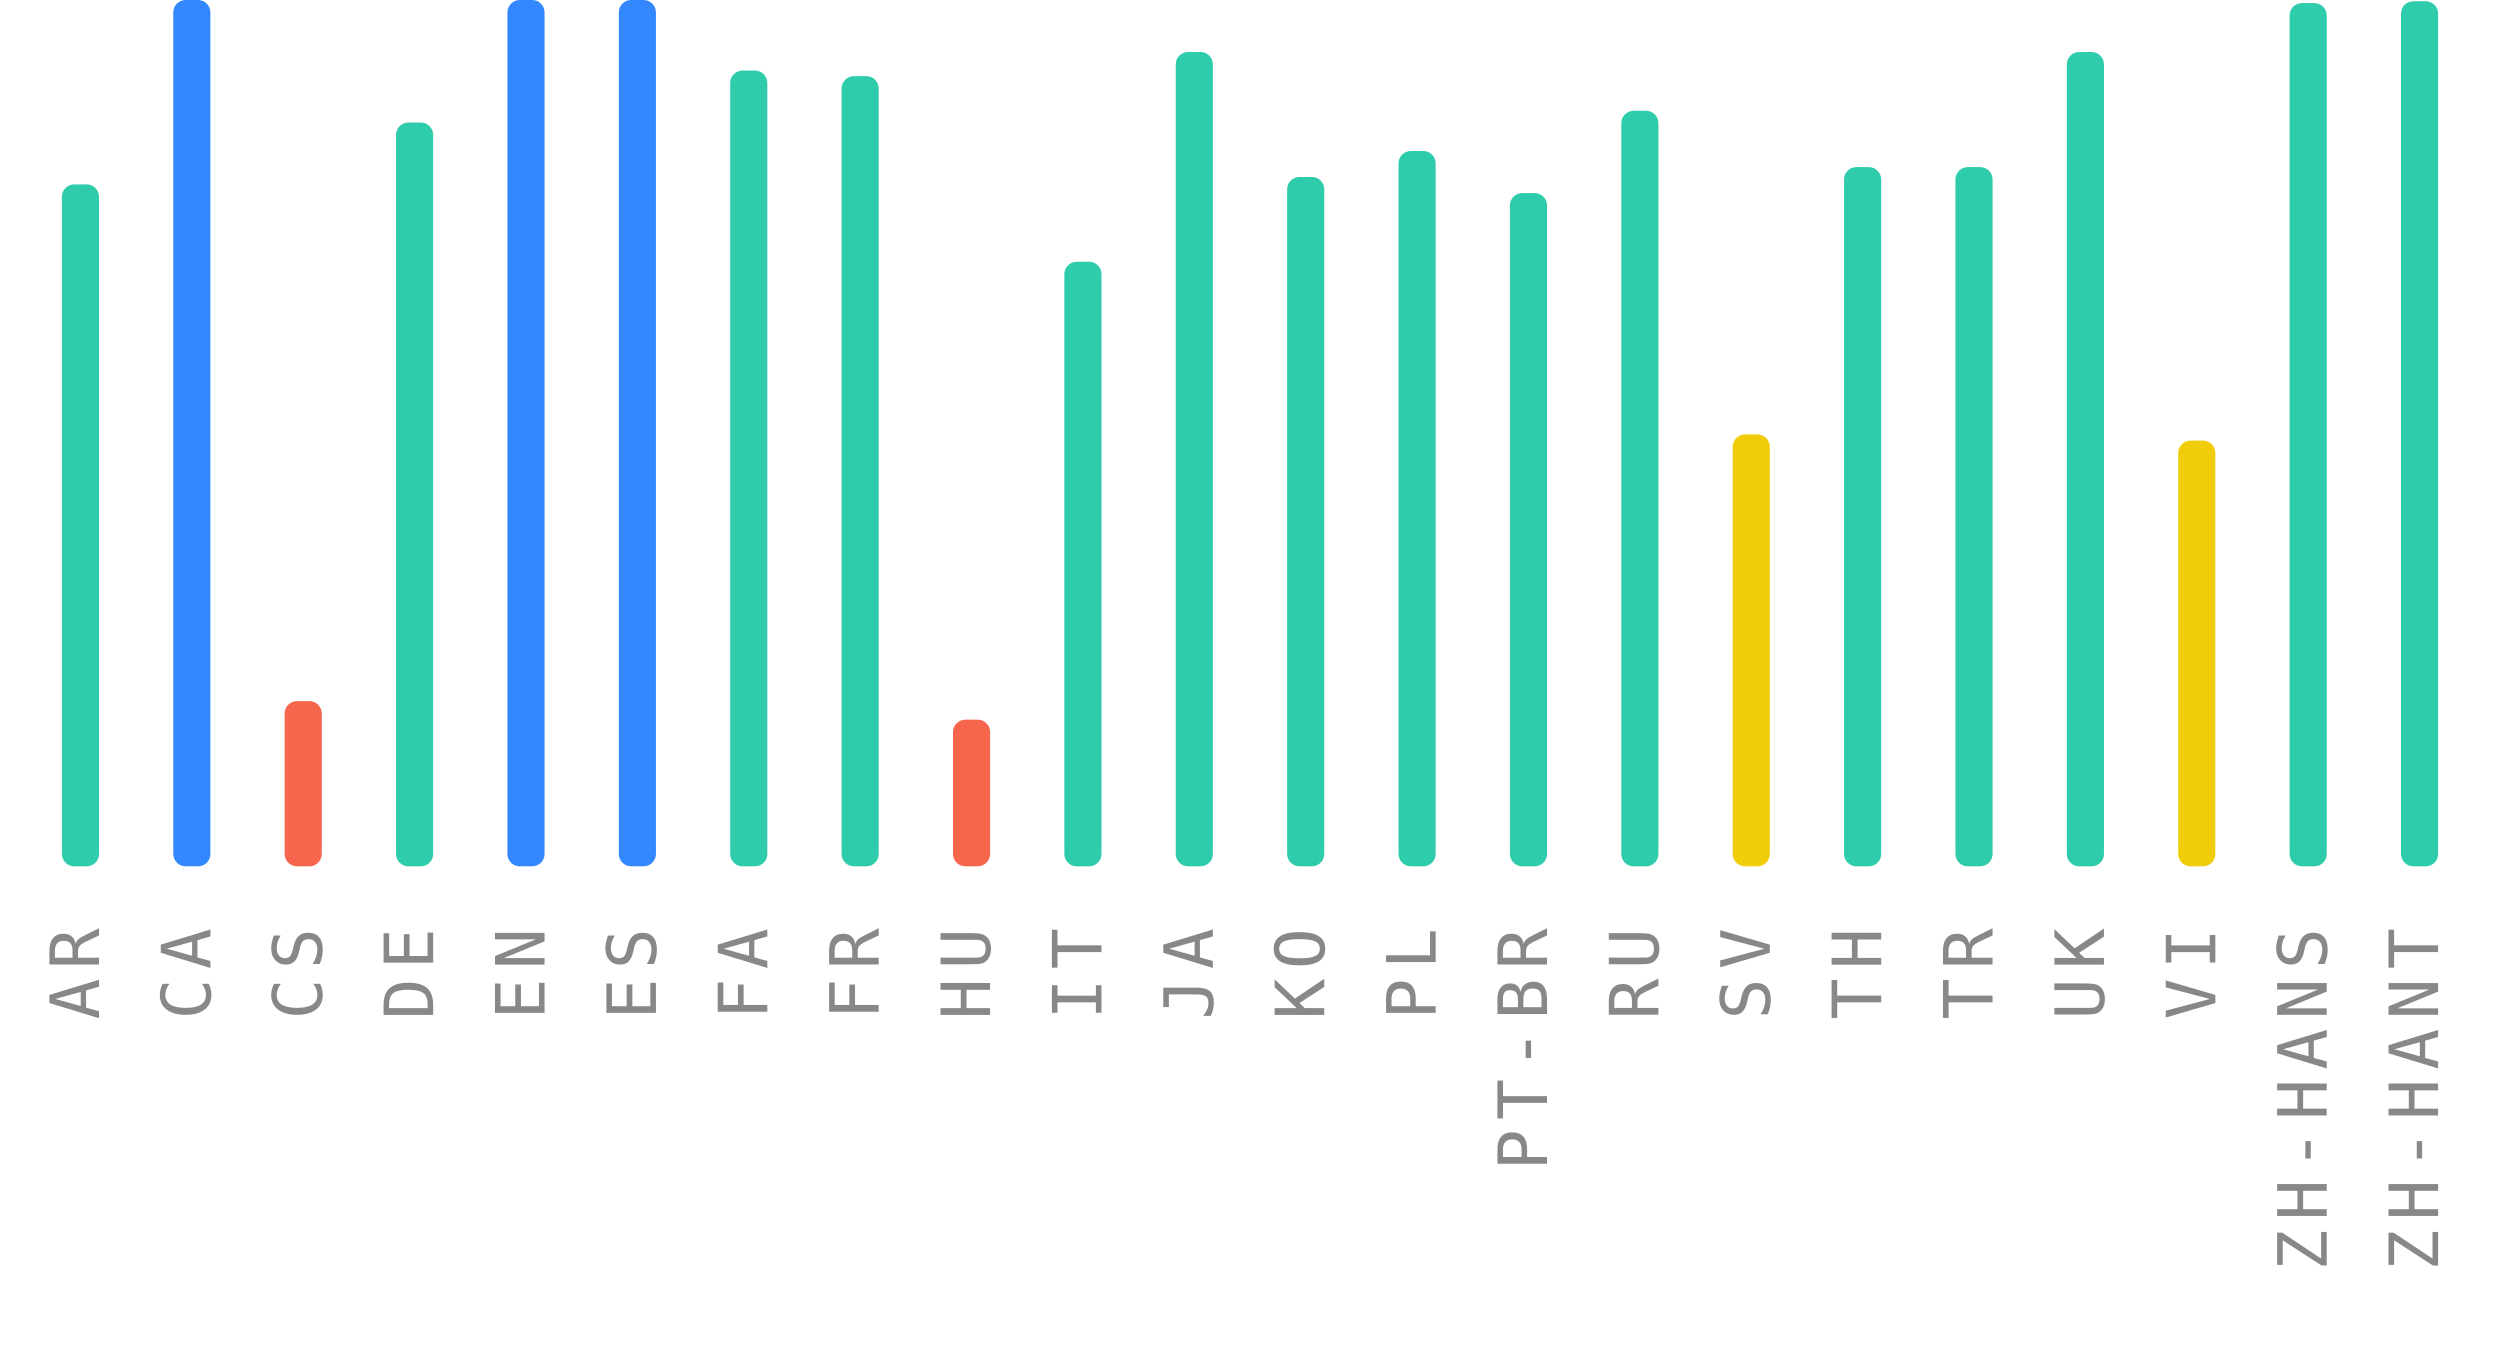
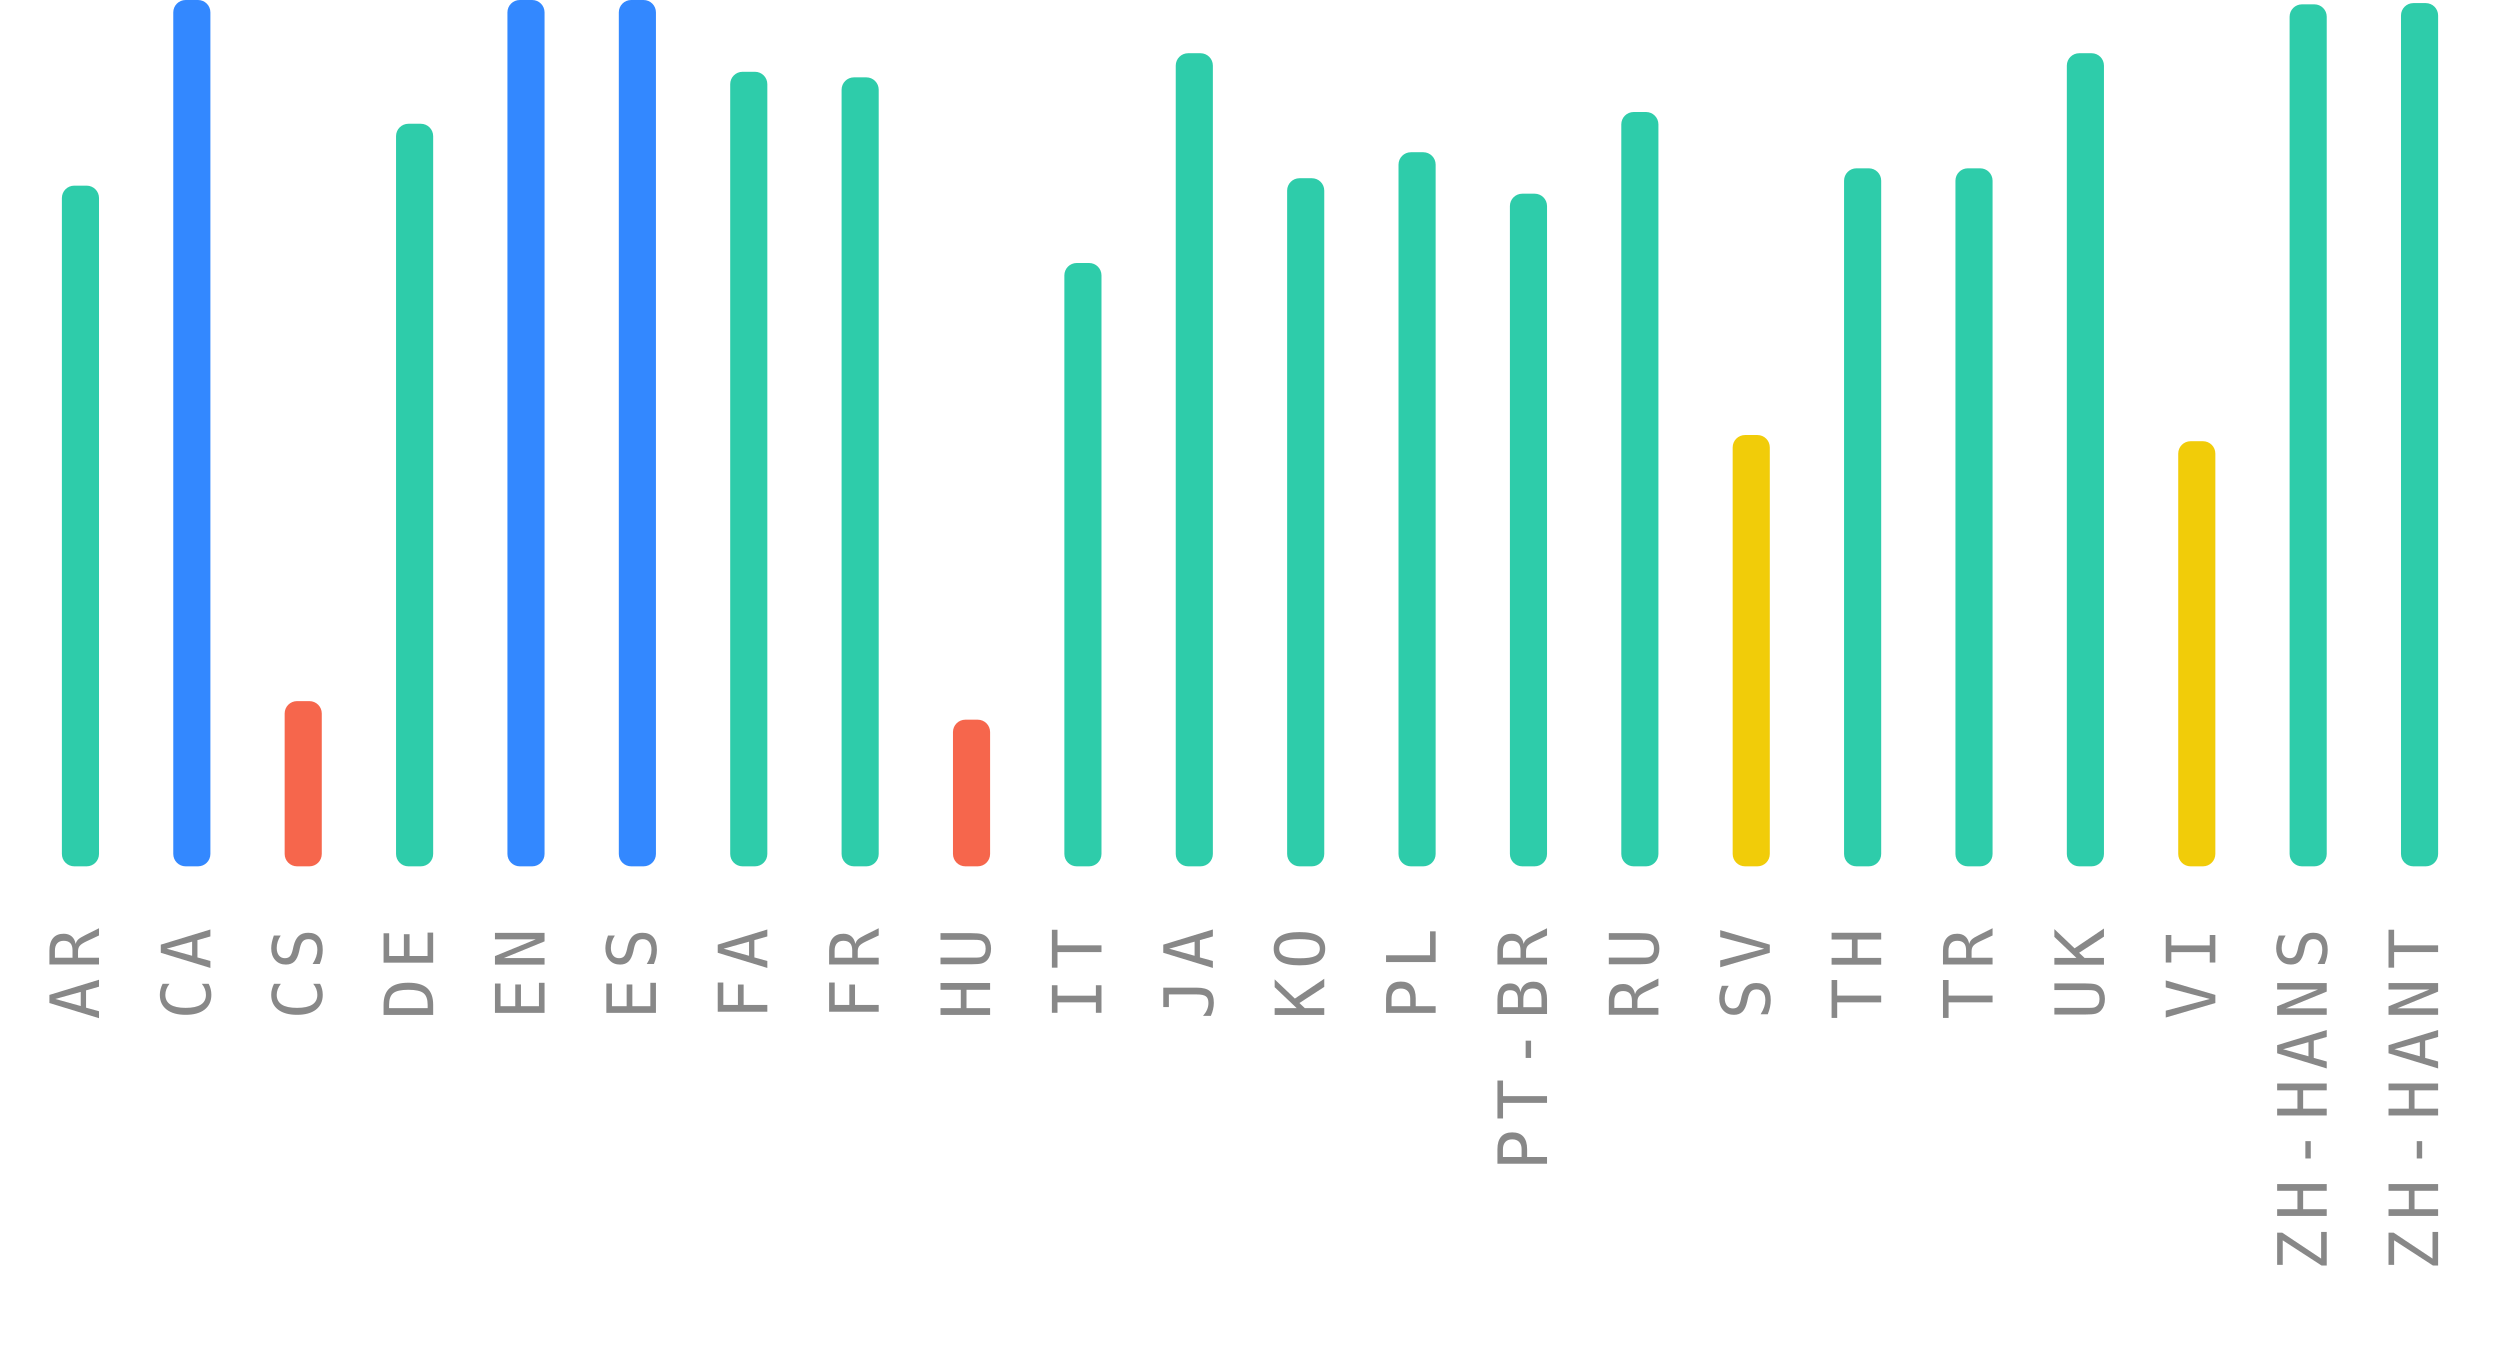
<svg xmlns="http://www.w3.org/2000/svg" width="404" height="220">
  <g>
    <text style="font-size: 11px; font-family: monospace; letter-spacing: 1.5px; fill: #888; text-anchor: end;" x="-150" y="16" transform="rotate(-90)">AR</text>
-     <rect style="fill: #2eccaa;" height="110.2" width="6" rx="2" y="29.8" x="10" />
+     <rect style="fill: #2eccaa;" height="110" width="6" rx="2" y="30" x="10" />
    <text style="font-size: 11px; font-family: monospace; letter-spacing: 1.5px; fill: #888; text-anchor: end;" x="-150" y="34" transform="rotate(-90)">CA</text>
    <rect style="fill: #3388ff;" height="140" width="6" rx="2" y="0" x="28" />
    <text style="font-size: 11px; font-family: monospace; letter-spacing: 1.5px; fill: #888; text-anchor: end;" x="-150" y="52" transform="rotate(-90)">CS</text>
    <rect style="fill: #f6664c;" height="26.7" width="6" rx="2" y="113.3" x="46" />
    <text style="font-size: 11px; font-family: monospace; letter-spacing: 1.5px; fill: #888; text-anchor: end;" x="-150" y="70" transform="rotate(-90)">DE</text>
-     <rect style="fill: #2eccaa;" height="120.2" width="6" rx="2" y="19.8" x="64" />
+     <rect style="fill: #2eccaa;" height="120" width="6" rx="2" y="20" x="64" />
    <text style="font-size: 11px; font-family: monospace; letter-spacing: 1.5px; fill: #888; text-anchor: end;" x="-150" y="88" transform="rotate(-90)">EN</text>
    <rect style="fill: #3388ff;" height="140" width="6" rx="2" y="0" x="82" />
    <text style="font-size: 11px; font-family: monospace; letter-spacing: 1.5px; fill: #888; text-anchor: end;" x="-150" y="106" transform="rotate(-90)">ES</text>
    <rect style="fill: #3388ff;" height="140" width="6" rx="2" y="0" x="100" />
    <text style="font-size: 11px; font-family: monospace; letter-spacing: 1.5px; fill: #888; text-anchor: end;" x="-150" y="124" transform="rotate(-90)">FA</text>
-     <rect style="fill: #2eccaa;" height="128.6" width="6" rx="2" y="11.4" x="118" />
+     <rect style="fill: #2eccaa;" height="128.4" width="6" rx="2" y="11.6" x="118" />
    <text style="font-size: 11px; font-family: monospace; letter-spacing: 1.5px; fill: #888; text-anchor: end;" x="-150" y="142" transform="rotate(-90)">FR</text>
-     <rect style="fill: #2eccaa;" height="127.7" width="6" rx="2" y="12.3" x="136" />
+     <rect style="fill: #2eccaa;" height="127.5" width="6" rx="2" y="12.5" x="136" />
    <text style="font-size: 11px; font-family: monospace; letter-spacing: 1.5px; fill: #888; text-anchor: end;" x="-150" y="160" transform="rotate(-90)">HU</text>
    <rect style="fill: #f6664c;" height="23.7" width="6" rx="2" y="116.3" x="154" />
    <text style="font-size: 11px; font-family: monospace; letter-spacing: 1.5px; fill: #888; text-anchor: end;" x="-150" y="178" transform="rotate(-90)">IT</text>
-     <rect style="fill: #2eccaa;" height="97.7" width="6" rx="2" y="42.3" x="172" />
+     <rect style="fill: #2eccaa;" height="97.5" width="6" rx="2" y="42.5" x="172" />
    <text style="font-size: 11px; font-family: monospace; letter-spacing: 1.5px; fill: #888; text-anchor: end;" x="-150" y="196" transform="rotate(-90)">JA</text>
-     <rect style="fill: #2eccaa;" height="131.6" width="6" rx="2" y="8.4" x="190" />
+     <rect style="fill: #2eccaa;" height="131.4" width="6" rx="2" y="8.6" x="190" />
    <text style="font-size: 11px; font-family: monospace; letter-spacing: 1.5px; fill: #888; text-anchor: end;" x="-150" y="214" transform="rotate(-90)">KO</text>
-     <rect style="fill: #2eccaa;" height="111.4" width="6" rx="2" y="28.6" x="208" />
+     <rect style="fill: #2eccaa;" height="111.2" width="6" rx="2" y="28.8" x="208" />
    <text style="font-size: 11px; font-family: monospace; letter-spacing: 1.5px; fill: #888; text-anchor: end;" x="-150" y="232" transform="rotate(-90)">PL</text>
-     <rect style="fill: #2eccaa;" height="115.6" width="6" rx="2" y="24.4" x="226" />
+     <rect style="fill: #2eccaa;" height="115.4" width="6" rx="2" y="24.6" x="226" />
    <text style="font-size: 11px; font-family: monospace; letter-spacing: 1.5px; fill: #888; text-anchor: end;" x="-150" y="250" transform="rotate(-90)">PT-BR</text>
-     <rect style="fill: #2eccaa;" height="108.8" width="6" rx="2" y="31.2" x="244" />
+     <rect style="fill: #2eccaa;" height="108.7" width="6" rx="2" y="31.3" x="244" />
    <text style="font-size: 11px; font-family: monospace; letter-spacing: 1.5px; fill: #888; text-anchor: end;" x="-150" y="268" transform="rotate(-90)">RU</text>
-     <rect style="fill: #2eccaa;" height="122.1" width="6" rx="2" y="17.9" x="262" />
+     <rect style="fill: #2eccaa;" height="121.9" width="6" rx="2" y="18.1" x="262" />
    <text style="font-size: 11px; font-family: monospace; letter-spacing: 1.5px; fill: #888; text-anchor: end;" x="-150" y="286" transform="rotate(-90)">SV</text>
-     <rect style="fill: #f1cc09;" height="69.8" width="6" rx="2" y="70.2" x="280" />
+     <rect style="fill: #f1cc09;" height="69.7" width="6" rx="2" y="70.3" x="280" />
    <text style="font-size: 11px; font-family: monospace; letter-spacing: 1.5px; fill: #888; text-anchor: end;" x="-150" y="304" transform="rotate(-90)">TH</text>
-     <rect style="fill: #2eccaa;" height="113" width="6" rx="2" y="27" x="298" />
+     <rect style="fill: #2eccaa;" height="112.8" width="6" rx="2" y="27.2" x="298" />
    <text style="font-size: 11px; font-family: monospace; letter-spacing: 1.5px; fill: #888; text-anchor: end;" x="-150" y="322" transform="rotate(-90)">TR</text>
-     <rect style="fill: #2eccaa;" height="113" width="6" rx="2" y="27" x="316" />
+     <rect style="fill: #2eccaa;" height="112.8" width="6" rx="2" y="27.2" x="316" />
    <text style="font-size: 11px; font-family: monospace; letter-spacing: 1.5px; fill: #888; text-anchor: end;" x="-150" y="340" transform="rotate(-90)">UK</text>
-     <rect style="fill: #2eccaa;" height="131.6" width="6" rx="2" y="8.4" x="334" />
+     <rect style="fill: #2eccaa;" height="131.4" width="6" rx="2" y="8.6" x="334" />
    <text style="font-size: 11px; font-family: monospace; letter-spacing: 1.5px; fill: #888; text-anchor: end;" x="-150" y="358" transform="rotate(-90)">VI</text>
-     <rect style="fill: #f1cc09;" height="68.8" width="6" rx="2" y="71.2" x="352" />
+     <rect style="fill: #f1cc09;" height="68.7" width="6" rx="2" y="71.3" x="352" />
    <text style="font-size: 11px; font-family: monospace; letter-spacing: 1.5px; fill: #888; text-anchor: end;" x="-150" y="376" transform="rotate(-90)">ZH-HANS</text>
-     <rect style="fill: #2eccaa;" height="139.5" width="6" rx="2" y="0.5" x="370" />
+     <rect style="fill: #2eccaa;" height="139.3" width="6" rx="2" y="0.7" x="370" />
    <text style="font-size: 11px; font-family: monospace; letter-spacing: 1.5px; fill: #888; text-anchor: end;" x="-150" y="394" transform="rotate(-90)">ZH-HANT</text>
-     <rect style="fill: #2eccaa;" height="139.8" width="6" rx="2" y="0.2" x="388" />
+     <rect style="fill: #2eccaa;" height="139.5" width="6" rx="2" y="0.5" x="388" />
  </g>
</svg>
